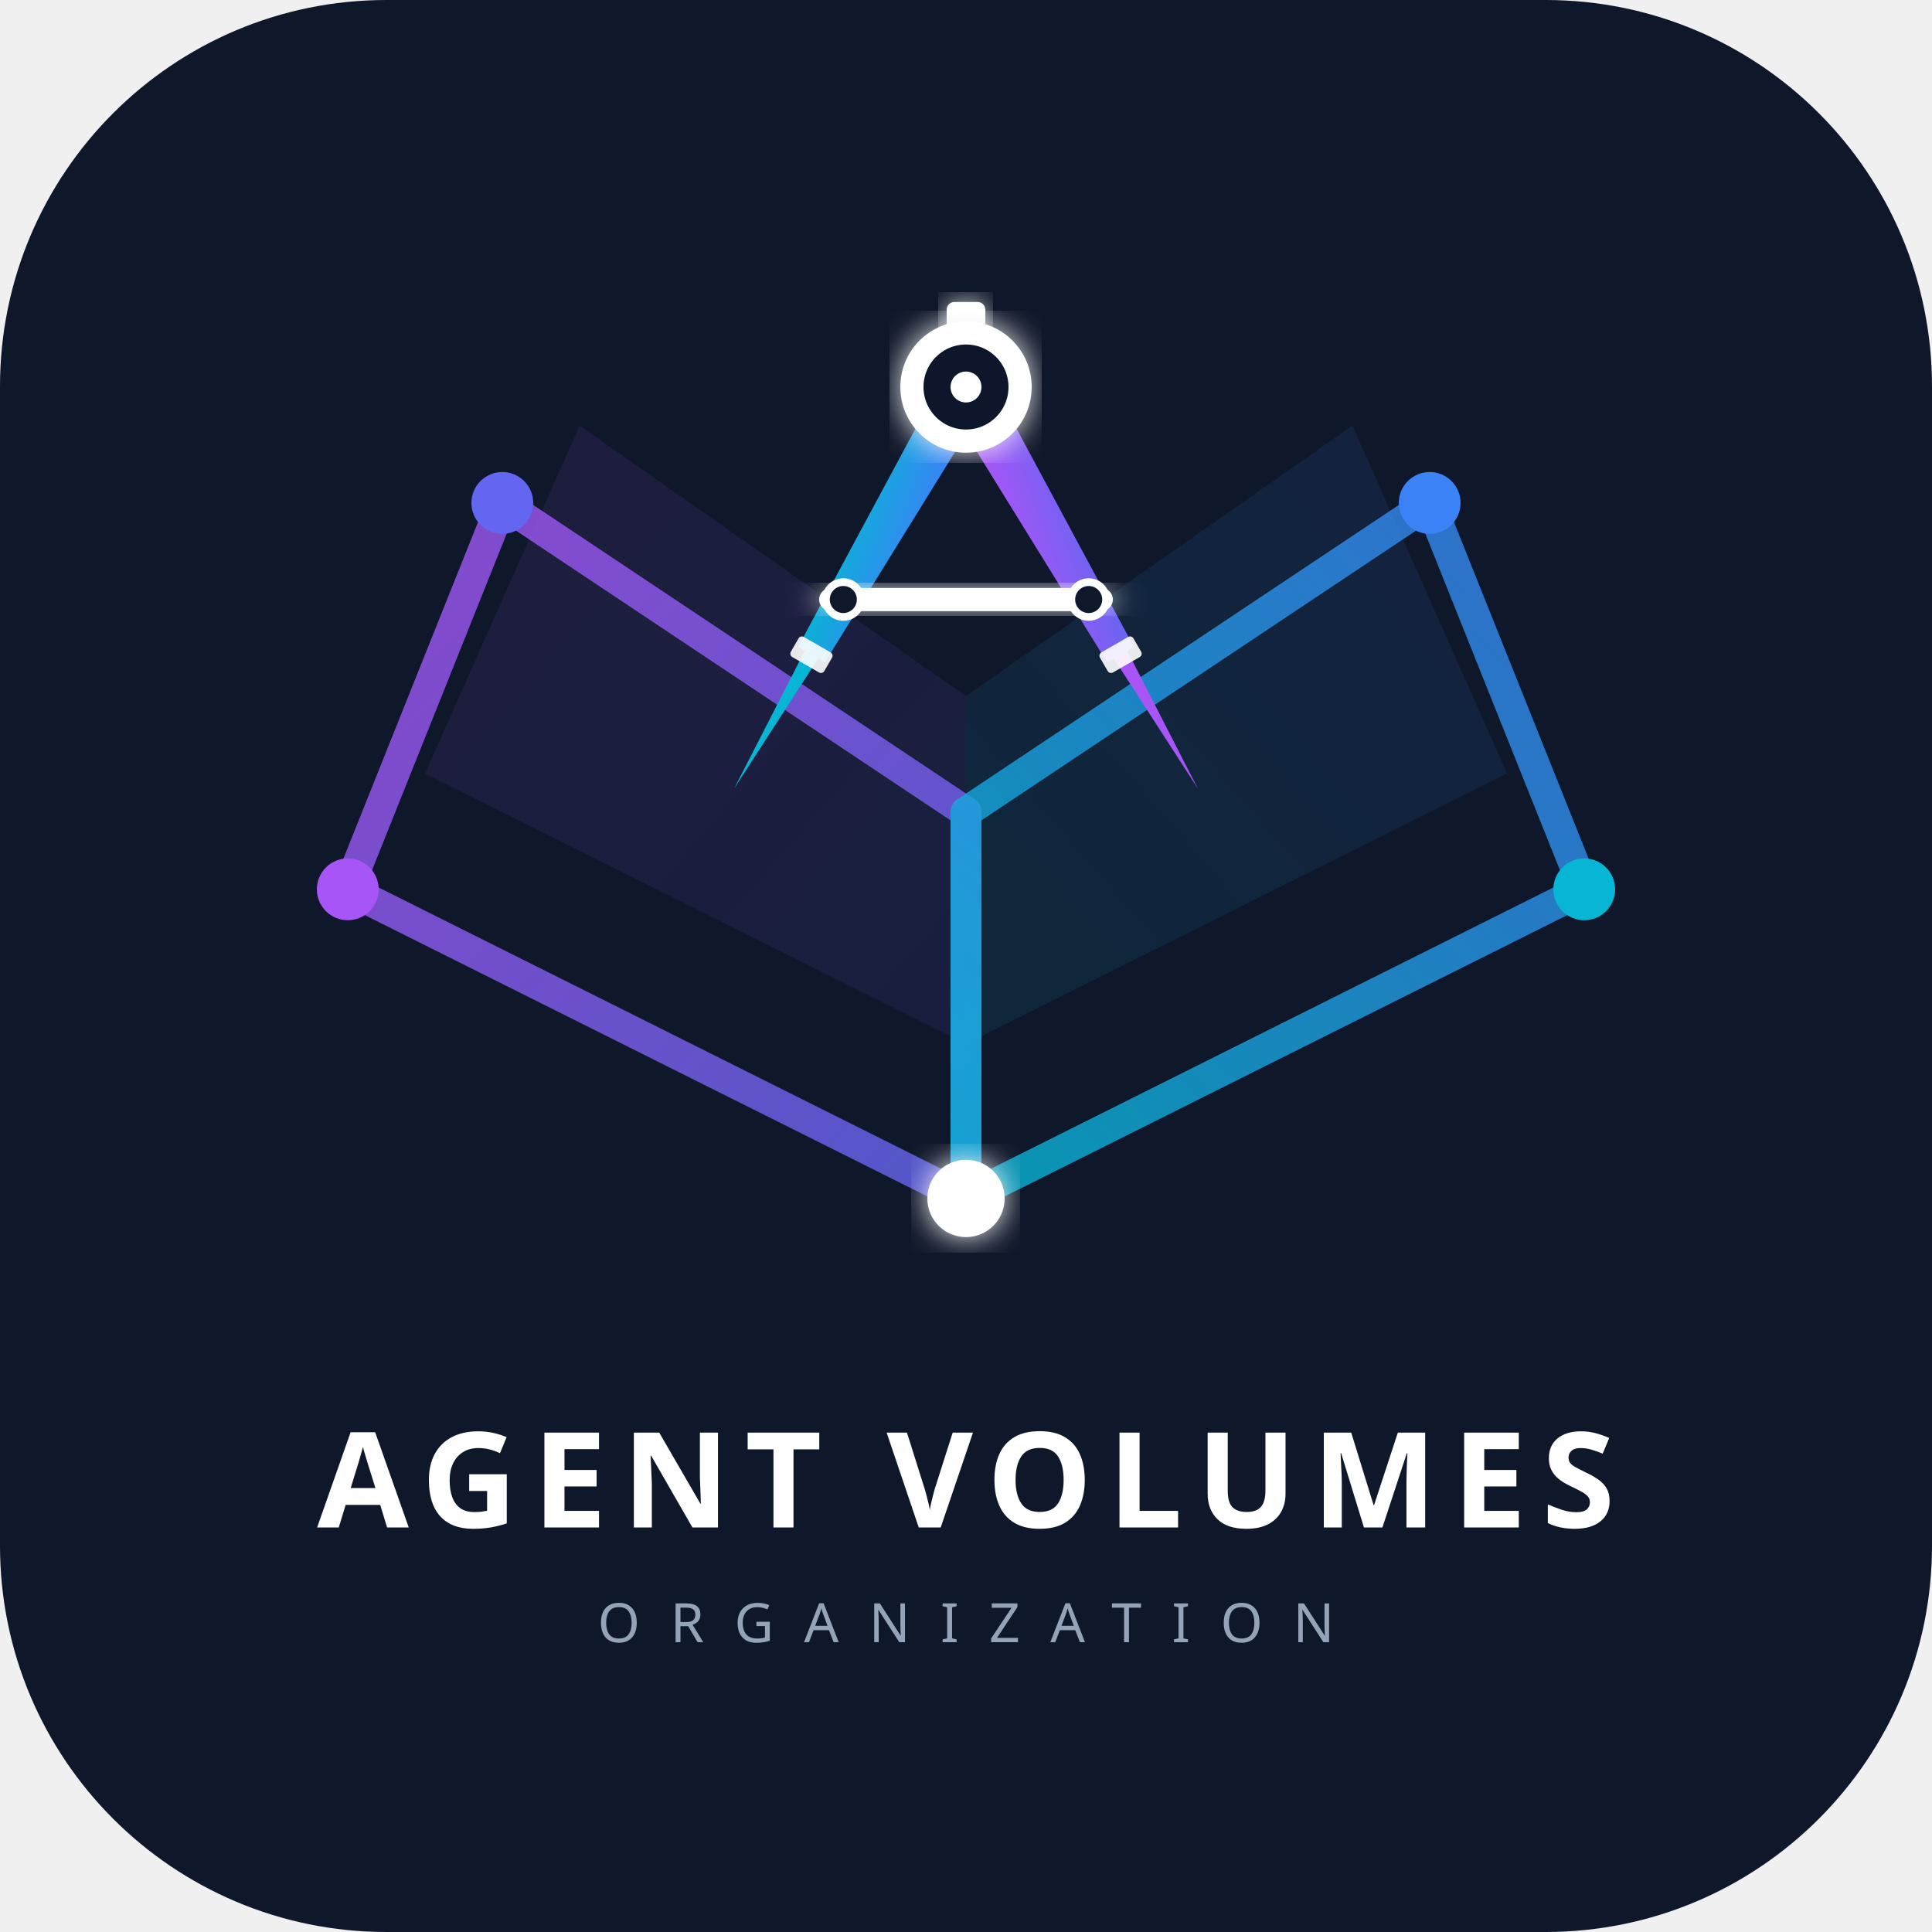
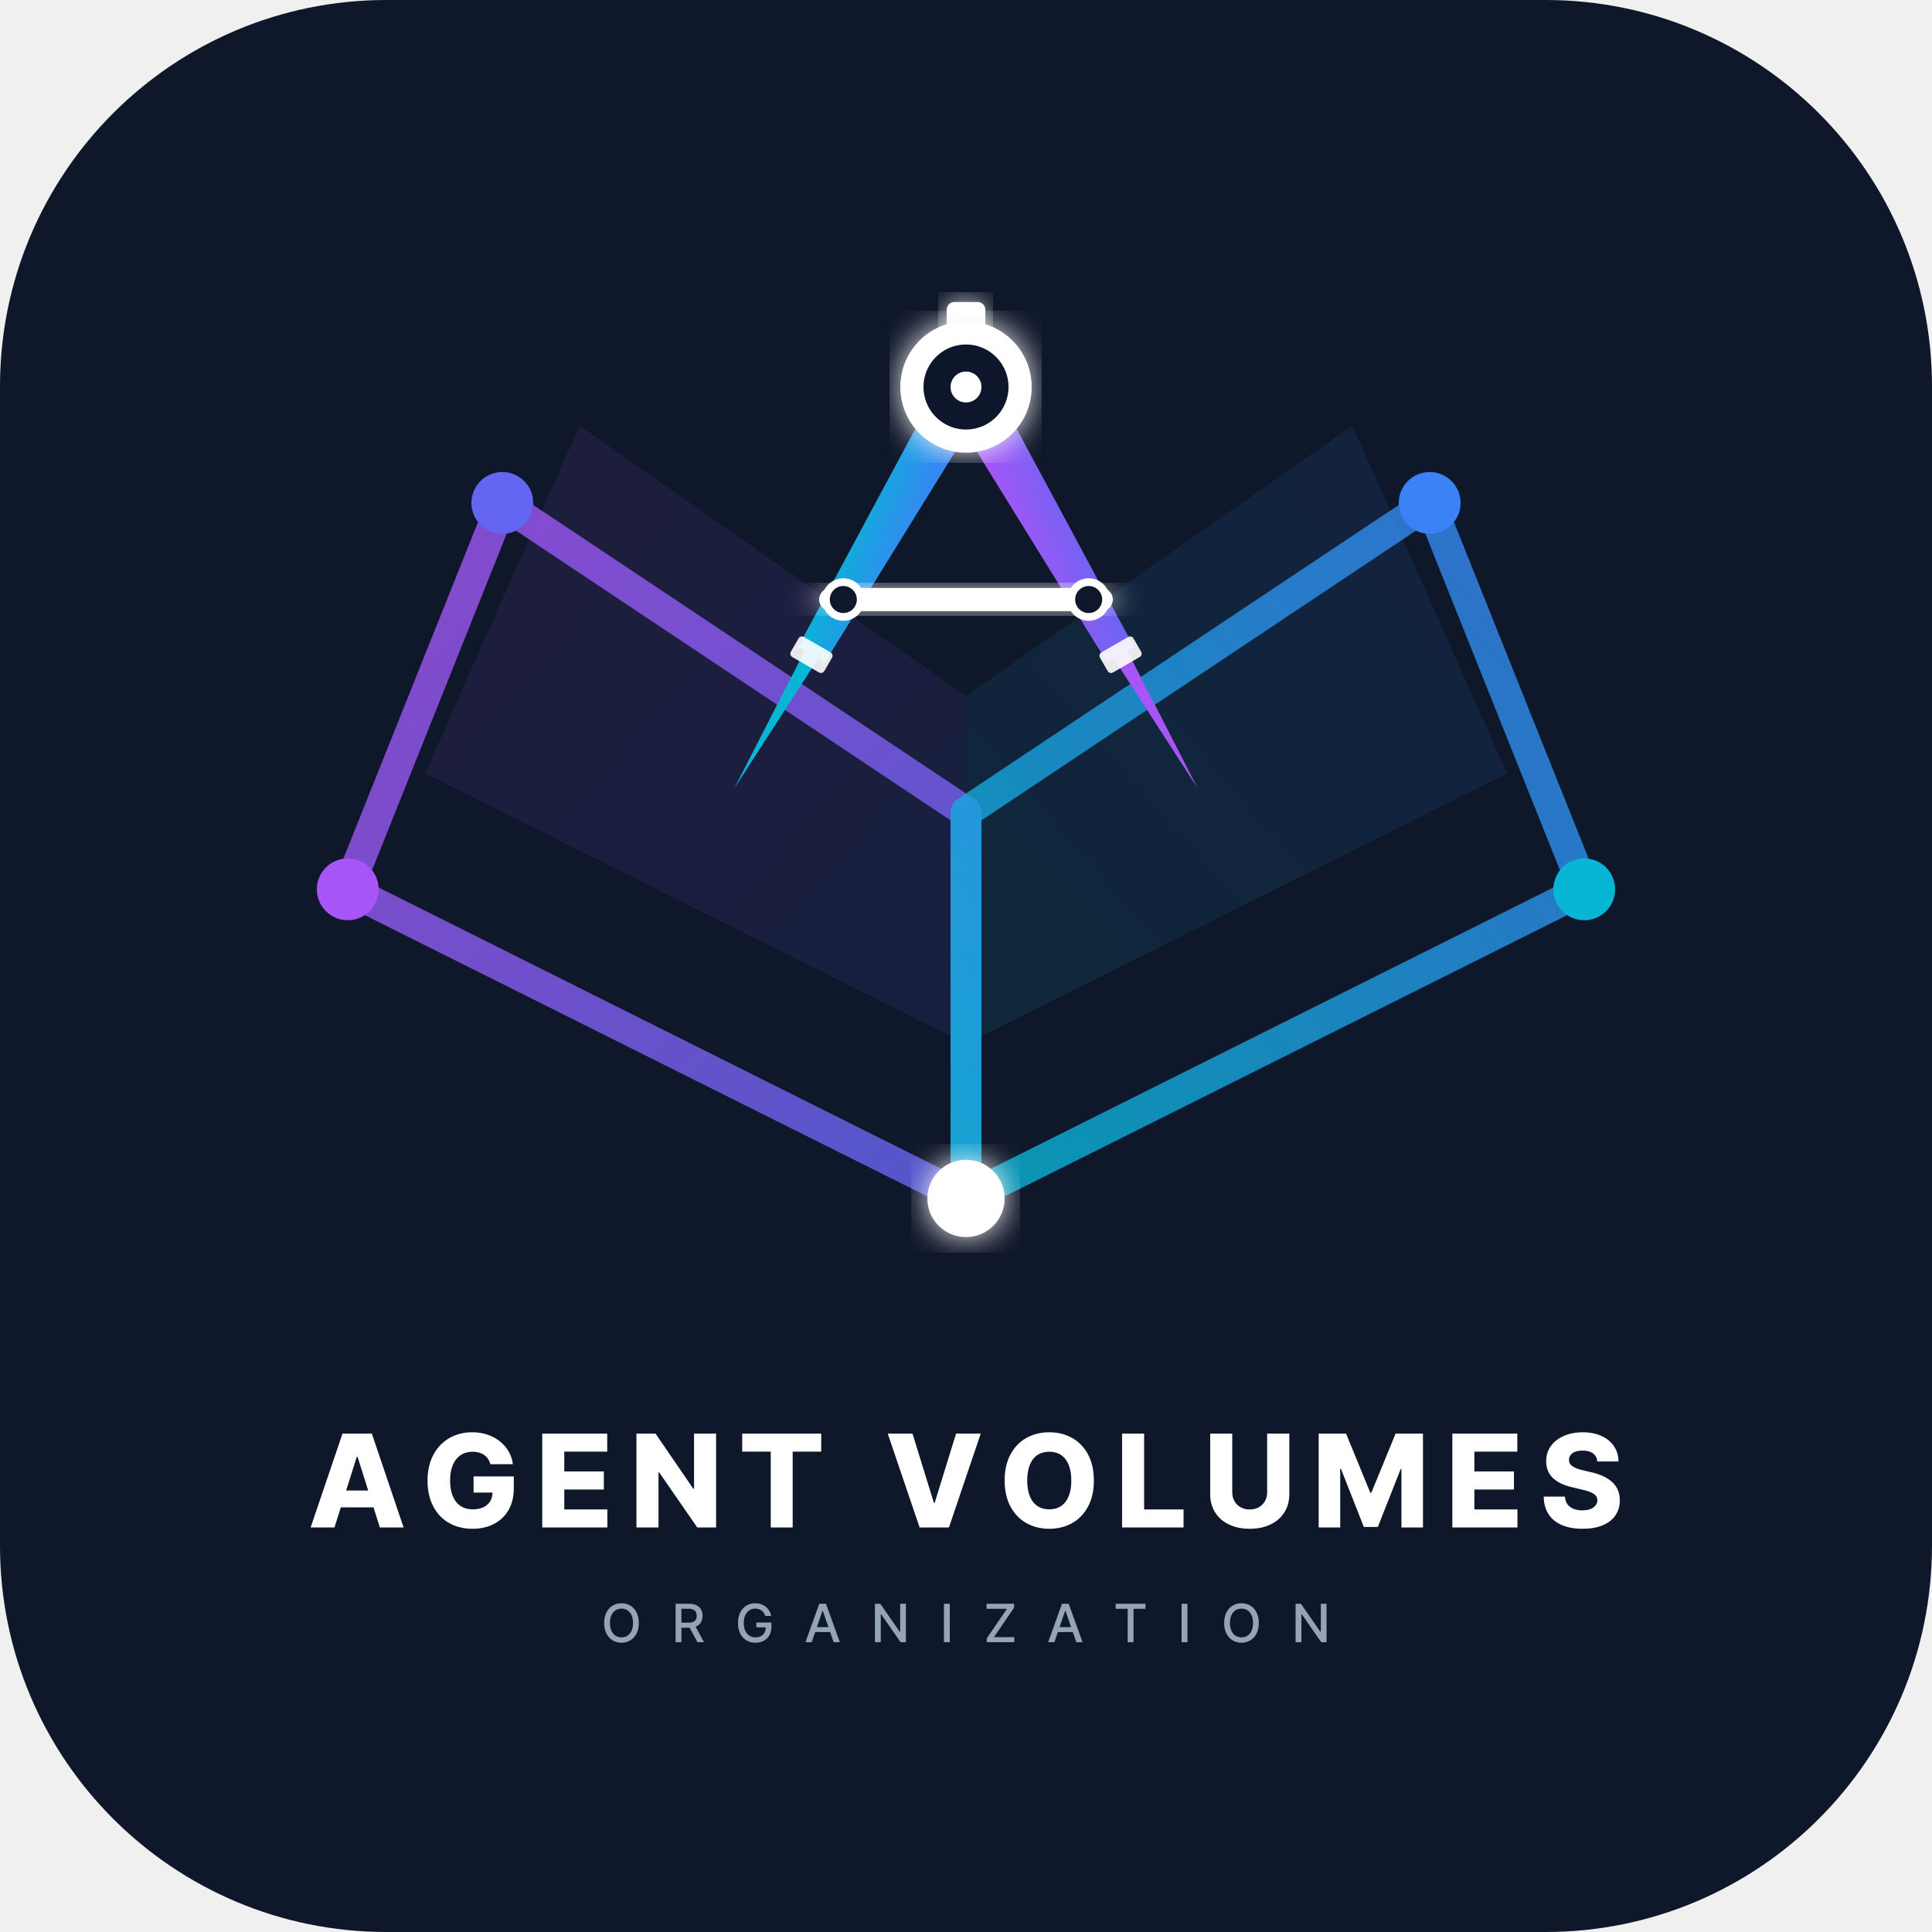
- <svg xmlns="http://www.w3.org/2000/svg" viewBox="0 0 640 640" width="100%" height="100%">
+ <svg xmlns="http://www.w3.org/2000/svg" viewBox="0 0 640 640">
  <defs>
-     <style>
-       @font-face {
-         font-family: 'Pretendard Std Variable';
-         font-weight: 45 920;
-         font-display: swap;
-         src: url('https://cdn.jsdelivr.net/gh/orioncactus/pretendard@v1.3.9/packages/pretendard-std/dist/web/variable/woff2-dynamic-subset/PretendardStdVariable.subset.6.woff2') format('woff2-variations');
-       }
-     </style>
-     <linearGradient id="bg" x1="0" y1="0" x2="640" y2="640">
+     <linearGradient id="agent-volumes-logo-square-with-bg_svg__a" x1="0" x2="640" y1="0" y2="640">
      <stop offset="0%" stop-color="#0f172a" />
      <stop offset="100%" stop-color="#020617" />
    </linearGradient>
-     <linearGradient id="leftPage" x1="100%" y1="100%" x2="0%" y2="0%">
+     <linearGradient id="agent-volumes-logo-square-with-bg_svg__b" x1="100%" x2="0%" y1="100%" y2="0%">
      <stop offset="0%" stop-color="#6366f1" />
      <stop offset="100%" stop-color="#a855f7" />
    </linearGradient>
-     <linearGradient id="rightPage" x1="0%" y1="100%" x2="100%" y2="0%">
+     <linearGradient id="agent-volumes-logo-square-with-bg_svg__c" x1="0%" x2="100%" y1="100%" y2="0%">
      <stop offset="0%" stop-color="#06b6d4" />
      <stop offset="100%" stop-color="#3b82f6" />
    </linearGradient>
-     <linearGradient id="brightAccent" x1="0%" y1="0%" x2="100%" y2="0%">
-       <stop offset="0%" stop-color="#ffffff" />
+     <linearGradient id="agent-volumes-logo-square-with-bg_svg__d" x1="0%" x2="100%" y1="0%" y2="0%">
+       <stop offset="0%" stop-color="#fff" />
      <stop offset="100%" stop-color="#ecfeff" />
    </linearGradient>
-     <filter id="glow" x="-20%" y="-20%" width="140%" height="140%">
-       <feGaussianBlur stdDeviation="4" result="blur" />
-       <feComposite in="SourceGraphic" in2="blur" operator="over" />
+     <filter id="agent-volumes-logo-square-with-bg_svg__e" width="140%" height="140%" x="-20%" y="-20%">
+       <feGaussianBlur result="blur" stdDeviation="4" />
+       <feComposite in="SourceGraphic" in2="blur" />
    </filter>
  </defs>
-   <rect width="640" height="640" rx="128" fill="url(#bg)" />
-   <g transform="translate(320, 269) scale(1.28)">
-     <path d="M 0 60 L -140 -10 L -100 -100 L 0 -30 Z" fill="url(#leftPage)" opacity="0.1" />
-     <path d="M 0 60 L 140 -10 L 100 -100 L 0 -30 Z" fill="url(#rightPage)" opacity="0.1" />
-     <path d="M 0 100 L -160 20 L -120 -80 L 0 0 Z" fill="none" stroke="url(#leftPage)" stroke-width="8" stroke-linejoin="round" opacity="0.8" />
-     <path d="M 0 100 L 160 20 L 120 -80 L 0 0 Z" fill="none" stroke="url(#rightPage)" stroke-width="8" stroke-linejoin="round" opacity="0.8" />
-     <line x1="0" y1="100" x2="0" y2="0" stroke="url(#brightAccent)" stroke-width="8" stroke-linecap="round" />
-     <rect x="-5" y="-132" width="10" height="12" rx="2" fill="#ffffff" filter="url(#glow)" />
-     <g transform="translate(0, -110) rotate(-30)">
-       <polygon points="-6,14 6,14 4,80 -4,80" fill="url(#leftPage)" />
-       <polygon points="-2,80 2,80 0,120" fill="#a855f7" />
-       <rect x="-5" y="77" width="10" height="6" rx="1" fill="#ffffff" opacity="0.9" />
+   <rect width="640" height="640" fill="url(#agent-volumes-logo-square-with-bg_svg__a)" rx="128" />
+   <g transform="translate(320 269)scale(1.28)">
+     <path fill="url(#agent-volumes-logo-square-with-bg_svg__b)" d="m0 60-140-70 40-90L0-30Z" opacity=".1" />
+     <path fill="url(#agent-volumes-logo-square-with-bg_svg__c)" d="m0 60 140-70-40-90L0-30Z" opacity=".1" />
+     <path fill="none" stroke="url(#agent-volumes-logo-square-with-bg_svg__b)" stroke-linejoin="round" stroke-width="8" d="m0 100-160-80 40-100L0 0Z" opacity=".8" />
+     <path fill="none" stroke="url(#agent-volumes-logo-square-with-bg_svg__c)" stroke-linejoin="round" stroke-width="8" d="m0 100 160-80-40-100L0 0Z" opacity=".8" />
+     <path stroke="url(#agent-volumes-logo-square-with-bg_svg__d)" stroke-linecap="round" stroke-width="8" d="M0 100V0" />
+     <rect width="10" height="12" x="-5" y="-132" fill="#fff" filter="url(#agent-volumes-logo-square-with-bg_svg__e)" rx="2" />
+     <g transform="rotate(-30 -205.263 -55)">
+       <path fill="url(#agent-volumes-logo-square-with-bg_svg__b)" d="M-6 14H6L4 80h-8z" />
+       <path fill="#a855f7" d="M-2 80h4l-2 40z" />
+       <rect width="10" height="6" x="-5" y="77" fill="#fff" opacity=".9" rx="1" />
    </g>
-     <g transform="translate(0, -110) rotate(30)">
-       <polygon points="-6,14 6,14 4,80 -4,80" fill="url(#rightPage)" />
-       <polygon points="-2,80 2,80 0,120" fill="#06b6d4" />
-       <rect x="-5" y="77" width="10" height="6" rx="1" fill="#ffffff" opacity="0.9" />
+     <g transform="rotate(30 205.263 -55)">
+       <path fill="url(#agent-volumes-logo-square-with-bg_svg__c)" d="M-6 14H6L4 80h-8z" />
+       <path fill="#06b6d4" d="M-2 80h4l-2 40z" />
+       <rect width="10" height="6" x="-5" y="77" fill="#fff" opacity=".9" rx="1" />
    </g>
-     <g transform="translate(0, -55)">
-       <rect x="-38" y="-3" width="76" height="6" rx="3" fill="#ffffff" filter="url(#glow)" />
-       <circle cx="-31.75" cy="0" r="4.5" fill="#0f172a" stroke="#ffffff" stroke-width="2" />
-       <circle cx="31.75" cy="0" r="4.5" fill="#0f172a" stroke="#ffffff" stroke-width="2" />
+     <g transform="translate(0 -55)">
+       <rect width="76" height="6" x="-38" y="-3" fill="#fff" filter="url(#agent-volumes-logo-square-with-bg_svg__e)" rx="3" />
+       <circle cx="-31.75" r="4.5" fill="#0f172a" stroke="#fff" stroke-width="2" />
+       <circle cx="31.75" r="4.5" fill="#0f172a" stroke="#fff" stroke-width="2" />
    </g>
-     <circle cx="0" cy="-110" r="14" fill="#0f172a" stroke="#ffffff" stroke-width="6" filter="url(#glow)" />
-     <circle cx="0" cy="-110" r="4" fill="#ffffff" />
-     <circle cx="0" cy="100" r="10" fill="#ffffff" filter="url(#glow)" />
+     <circle cy="-110" r="14" fill="#0f172a" stroke="#fff" stroke-width="6" filter="url(#agent-volumes-logo-square-with-bg_svg__e)" />
+     <circle cy="-110" r="4" fill="#fff" />
+     <circle cy="100" r="10" fill="#fff" filter="url(#agent-volumes-logo-square-with-bg_svg__e)" />
    <circle cx="-160" cy="20" r="8" fill="#a855f7" />
    <circle cx="160" cy="20" r="8" fill="#06b6d4" />
    <circle cx="-120" cy="-80" r="8" fill="#6366f1" />
    <circle cx="120" cy="-80" r="8" fill="#3b82f6" />
  </g>
-   <text x="320" y="506" font-family="'Pretendard Std Variable', sans-serif" font-size="44" font-weight="800" fill="#ffffff" text-anchor="middle" letter-spacing="5">AGENT VOLUMES</text>
-   <text x="320" y="544" font-family="'Pretendard Std Variable', sans-serif" font-size="18" font-weight="500" fill="#94a3b8" text-anchor="middle" letter-spacing="10">ORGANIZATION</text>
+   <path fill="#fff" d="m102.893 506 10.57-31.11h9.71L133.702 506h-7.863l-2.106-6.66h-10.828L110.8 506Zm19.078-12.246-3.524-11.172h-.258l-3.523 11.172Zm34.605-12.848q-2.277 0-3.964 1.117-1.686 1.118-2.6 3.255-.912 2.138-.912 5.124 0 3.03.88 5.178.881 2.149 2.557 3.276 1.676 1.128 4.04 1.128 3.071 0 4.79-1.493t1.783-4.05h-6.273v-5.37h13.32v4.081q0 4.06-1.74 7.069-1.74 3.008-4.845 4.608t-7.079 1.6q-4.426 0-7.799-1.933t-5.242-5.543-1.869-8.465q0-4.963 1.944-8.583 1.945-3.62 5.307-5.532t7.53-1.912q3.545 0 6.478 1.353 2.932 1.354 4.78 3.76t2.234 5.457h-7.433q-.559-1.976-2.084-3.05-1.525-1.075-3.803-1.075m23.047-6.016h21.527v5.973h-14.222v6.575h13.105v5.972h-13.105v6.617h14.265V506h-21.57ZM237.217 506h-6.23l-12.633-18.262h-.215V506h-7.305v-31.11h6.316l12.504 18.262h.258v-18.261h7.305Zm8.653-31.11h26.167v5.973h-9.453V506h-7.262v-25.137h-9.453Zm63.495 22.946h.258l7.09-22.945h8.164L314.35 506h-9.711l-10.57-31.11h8.206Zm38.215 8.594q-4.232 0-7.584-1.89-3.351-1.892-5.274-5.5-1.923-3.61-1.923-8.595 0-5.006 1.923-8.615t5.274-5.49 7.584-1.88q4.211 0 7.573 1.88t5.285 5.49 1.923 8.615-1.923 8.616-5.285 5.489-7.573 1.88m0-25.524q-2.277 0-3.92 1.096-1.644 1.096-2.514 3.244t-.87 5.2q0 3.05.87 5.199t2.513 3.244 3.921 1.095 3.921-1.095 2.514-3.244q.87-2.149.87-5.2 0-3.05-.87-5.199t-2.514-3.244-3.92-1.096m24.12-6.016h7.305v25.137h13.062V506h-20.367Zm55.403 0v20.067q0 3.438-1.644 6.037-1.644 2.6-4.608 4.018-2.965 1.418-6.854 1.418-3.91 0-6.875-1.418t-4.598-4.018-1.632-6.037v-20.066h7.304v19.464q0 1.633.73 2.922.731 1.29 2.052 2.02t3.019.73 3.008-.73 2.03-2.02.72-2.922v-19.464Zm18.792 0 8.036 19.594h.343l8.036-19.593h9.066V506h-7.133v-19.336h-.258l-7.562 19.164h-4.64l-7.563-19.25h-.258V506h-7.133v-31.11Zm35.208 0h21.527v5.973h-14.223v6.575h13.106v5.972h-13.106v6.617h14.266V506h-21.57Zm43.156 5.63q-2.17 0-3.341.859-1.171.86-1.171 2.234 0 1.332 1.203 2.138t3.438 1.3l2.707.644q4.597 1.032 7.036 3.33 2.438 2.3 2.46 5.952-.022 2.921-1.493 5.048t-4.233 3.266q-2.76 1.139-6.606 1.139-3.91 0-6.779-1.193-2.868-1.192-4.458-3.577t-1.654-5.887h7.047q.129 2.213 1.665 3.384t4.093 1.171q2.277 0 3.61-.924 1.331-.924 1.374-2.427-.021-1.332-1.224-2.127t-3.846-1.397l-3.266-.773q-8.636-1.998-8.636-8.594-.022-2.836 1.536-5.027 1.557-2.192 4.318-3.395t6.263-1.203q3.545 0 6.209 1.214t4.135 3.405 1.515 5.049h-7.047q-.129-1.719-1.375-2.664t-3.48-.945" />
+   <path fill="#94a3b8" d="M205.885 544.176q-1.661 0-2.967-.796-1.305-.795-2.043-2.276t-.738-3.467q0-1.995.738-3.476t2.043-2.272 2.967-.791q1.643 0 2.948.79 1.306.792 2.044 2.273.738 1.48.738 3.476 0 1.986-.738 3.467t-2.044 2.276-2.948.796m0-11.303q-1.108 0-1.978.554-.87.553-1.362 1.626t-.492 2.584.492 2.584 1.362 1.626 1.978.553q1.098 0 1.964-.553.866-.554 1.358-1.63.492-1.077.492-2.58 0-1.512-.492-2.584t-1.358-1.626-1.964-.554m17.91-1.6h4.535q1.441 0 2.43.501t1.486 1.402.496 2.088q0 1.3-.589 2.232t-1.731 1.362l2.812 5.142h-2.197l-2.584-4.799h-2.724V544h-1.934Zm4.342 6.258q1.37 0 2.012-.575.642-.576.642-1.692 0-1.125-.646-1.732-.646-.606-2.008-.606h-2.408v4.605Zm22.041-4.658q-1.081 0-1.947.558t-1.358 1.635-.492 2.57q0 1.504.496 2.576.497 1.072 1.376 1.63t2.013.558q1.01 0 1.775-.404t1.19-1.156q.427-.751.445-1.762h-3.13v-1.6h5.01v1.442q0 1.582-.676 2.773-.677 1.19-1.885 1.837-1.209.646-2.747.646-1.714 0-3.023-.796-1.31-.795-2.035-2.276t-.725-3.467.73-3.468q.729-1.48 2.025-2.276 1.297-.795 2.94-.795 1.362 0 2.492.531 1.13.532 1.863 1.486.734.953.954 2.184h-1.987q-.36-1.152-1.208-1.789t-2.096-.637M266.822 544l4.57-12.727h2.233L278.213 544h-2.057l-1.16-3.357h-4.957L268.88 544Zm7.612-4.975-1.881-5.431h-.088l-1.872 5.431ZM300.096 544h-1.776l-6.45-9.299h-.106V544h-1.934v-12.727h1.793l6.451 9.317h.123v-9.317h1.899Zm14.534 0h-1.933v-12.727h1.934Zm12.25-1.283 6.68-9.774h-6.75v-1.67h9.124v1.284l-6.68 9.773h6.732V544h-9.105ZM347.217 544l4.57-12.727h2.233L358.607 544h-2.056l-1.16-3.357h-4.957l-1.16 3.357Zm7.611-4.975-1.88-5.431h-.089l-1.872 5.431Zm14.764-7.752h9.861v1.67h-3.955V544h-1.934v-11.057h-3.972ZM393.355 544h-1.933v-12.727h1.933Zm17.911.176q-1.662 0-2.967-.796-1.305-.795-2.043-2.276t-.738-3.467q0-1.995.738-3.476t2.043-2.272 2.967-.791q1.643 0 2.948.79 1.306.792 2.044 2.273.738 1.48.738 3.476 0 1.986-.738 3.467t-2.044 2.276-2.948.796m0-11.303q-1.108 0-1.978.554-.87.553-1.362 1.626t-.492 2.584.492 2.584 1.362 1.626 1.978.553q1.098 0 1.964-.553.866-.554 1.358-1.63.492-1.077.492-2.58 0-1.512-.492-2.584t-1.358-1.626-1.964-.554M439.441 544h-1.775l-6.451-9.299h-.106V544h-1.933v-12.727h1.793l6.45 9.317h.124v-9.317h1.898Z" />
</svg>
